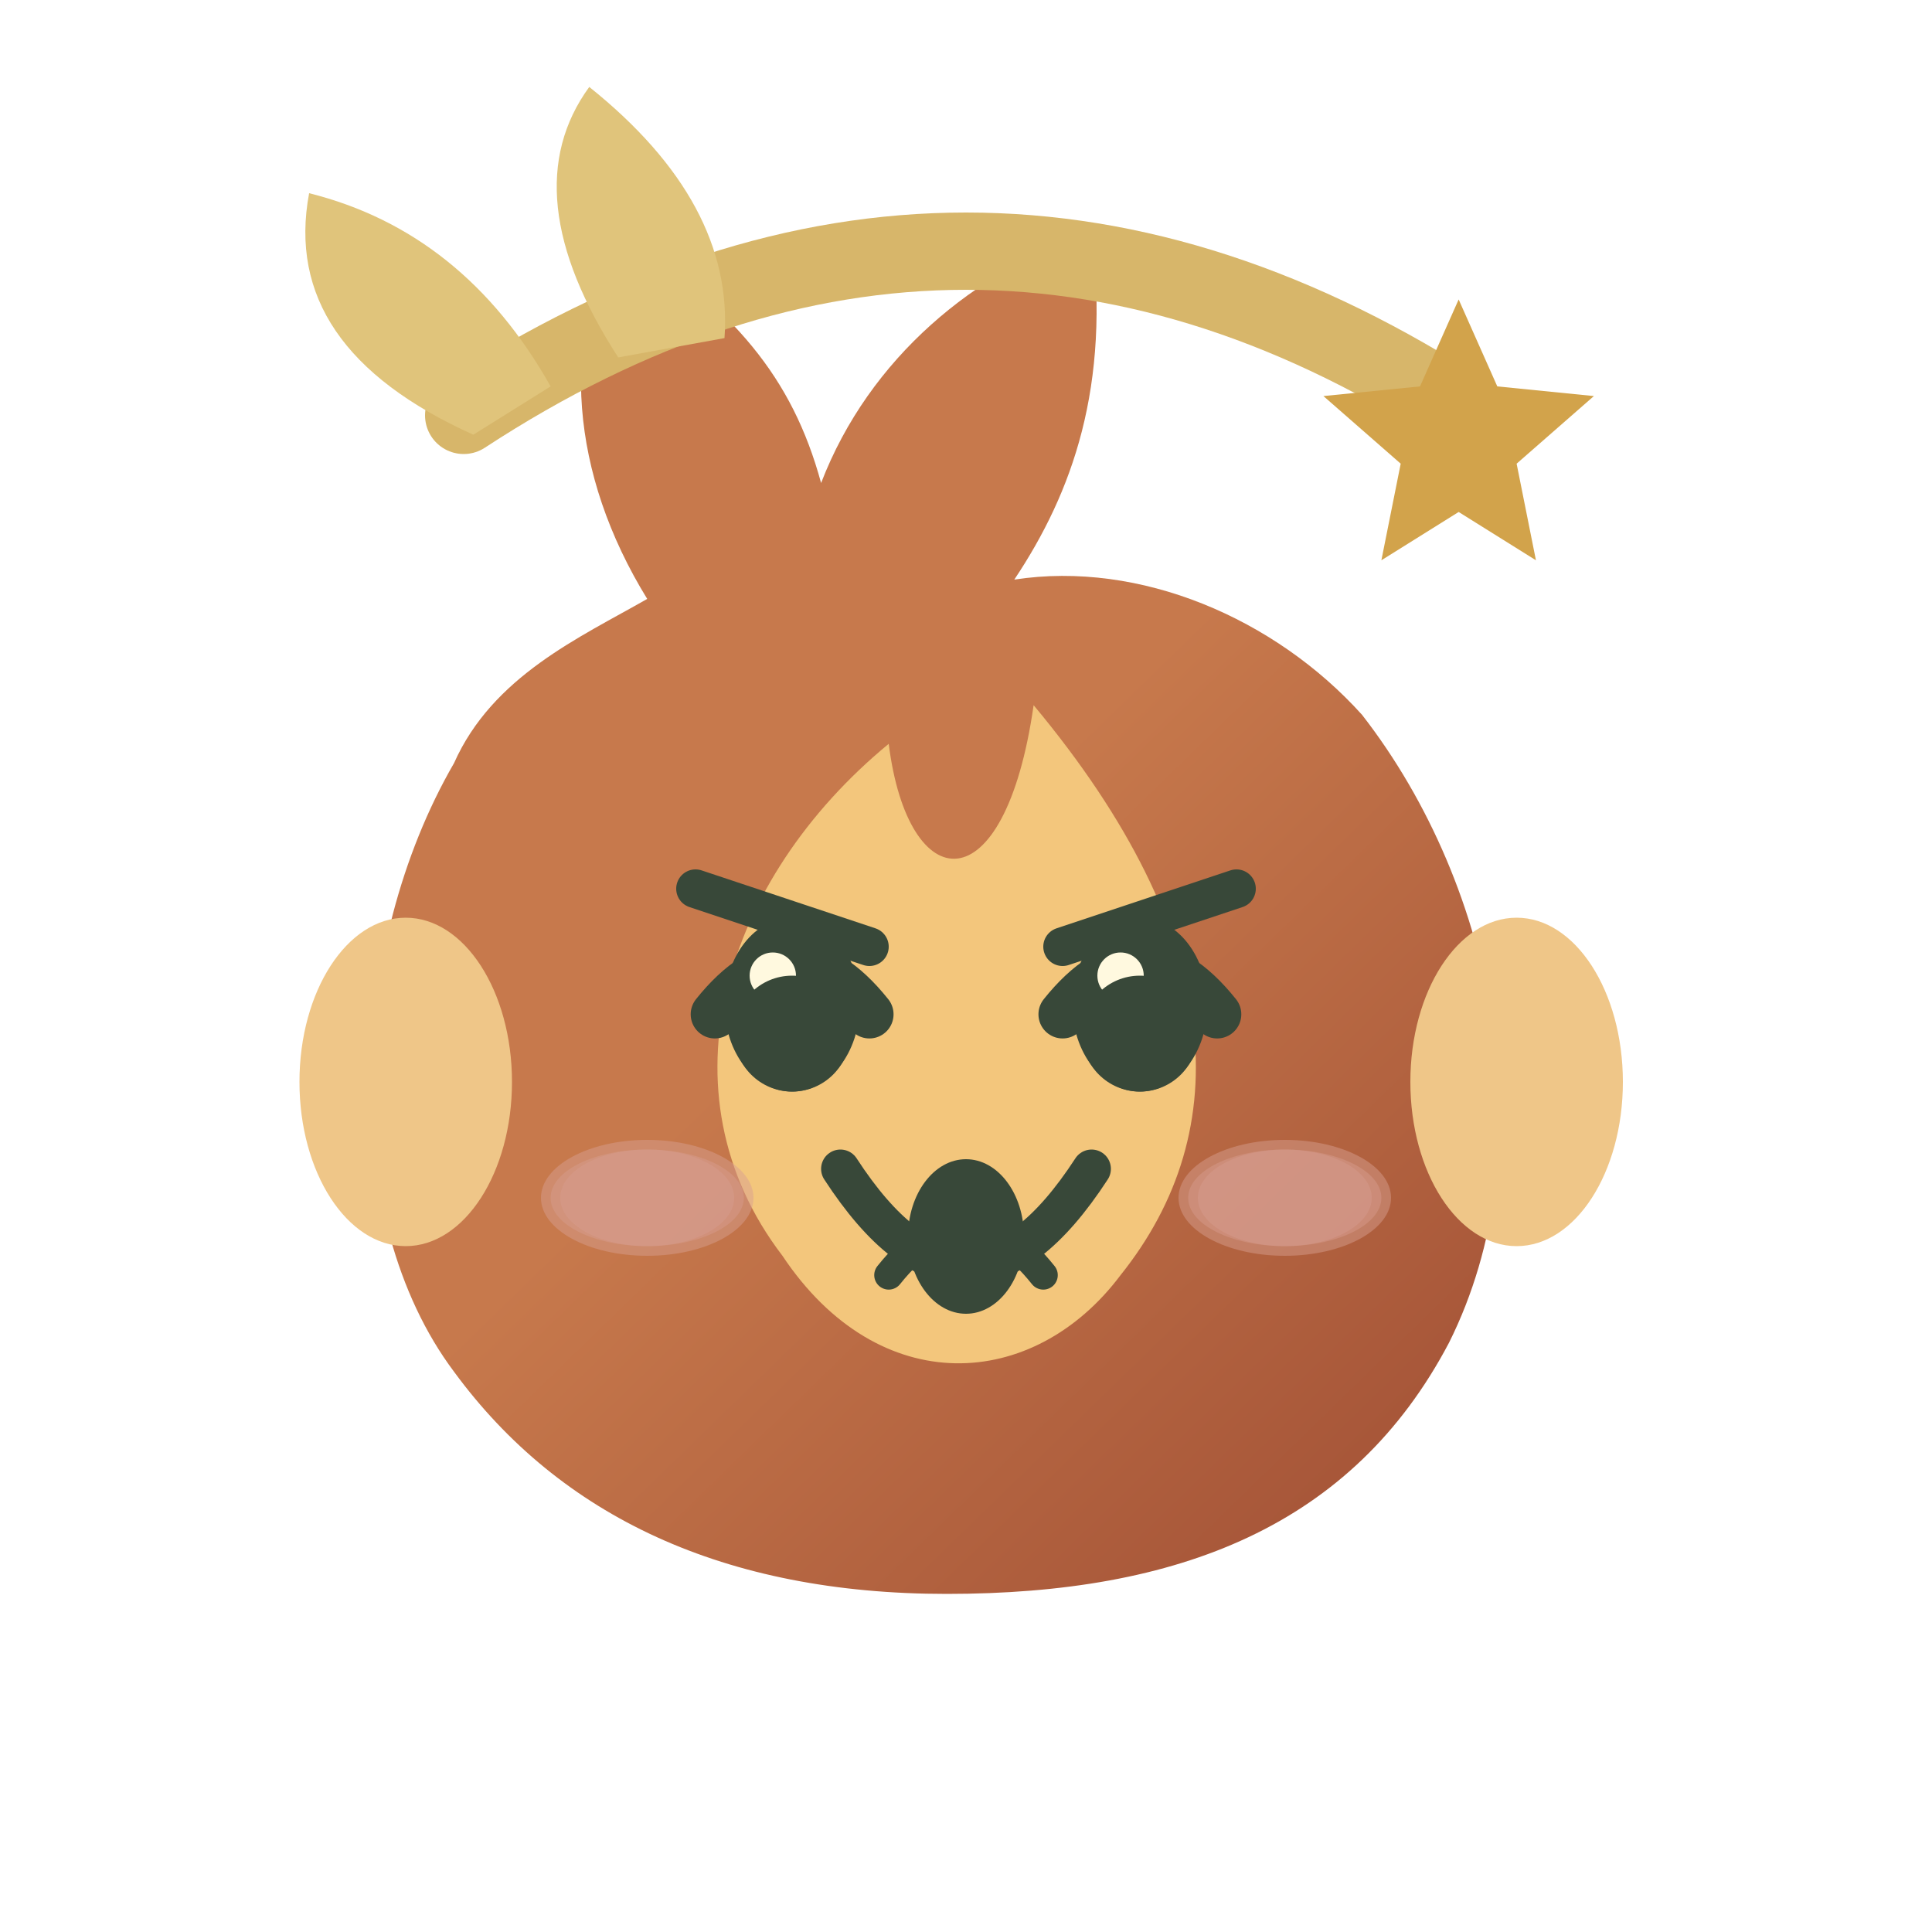
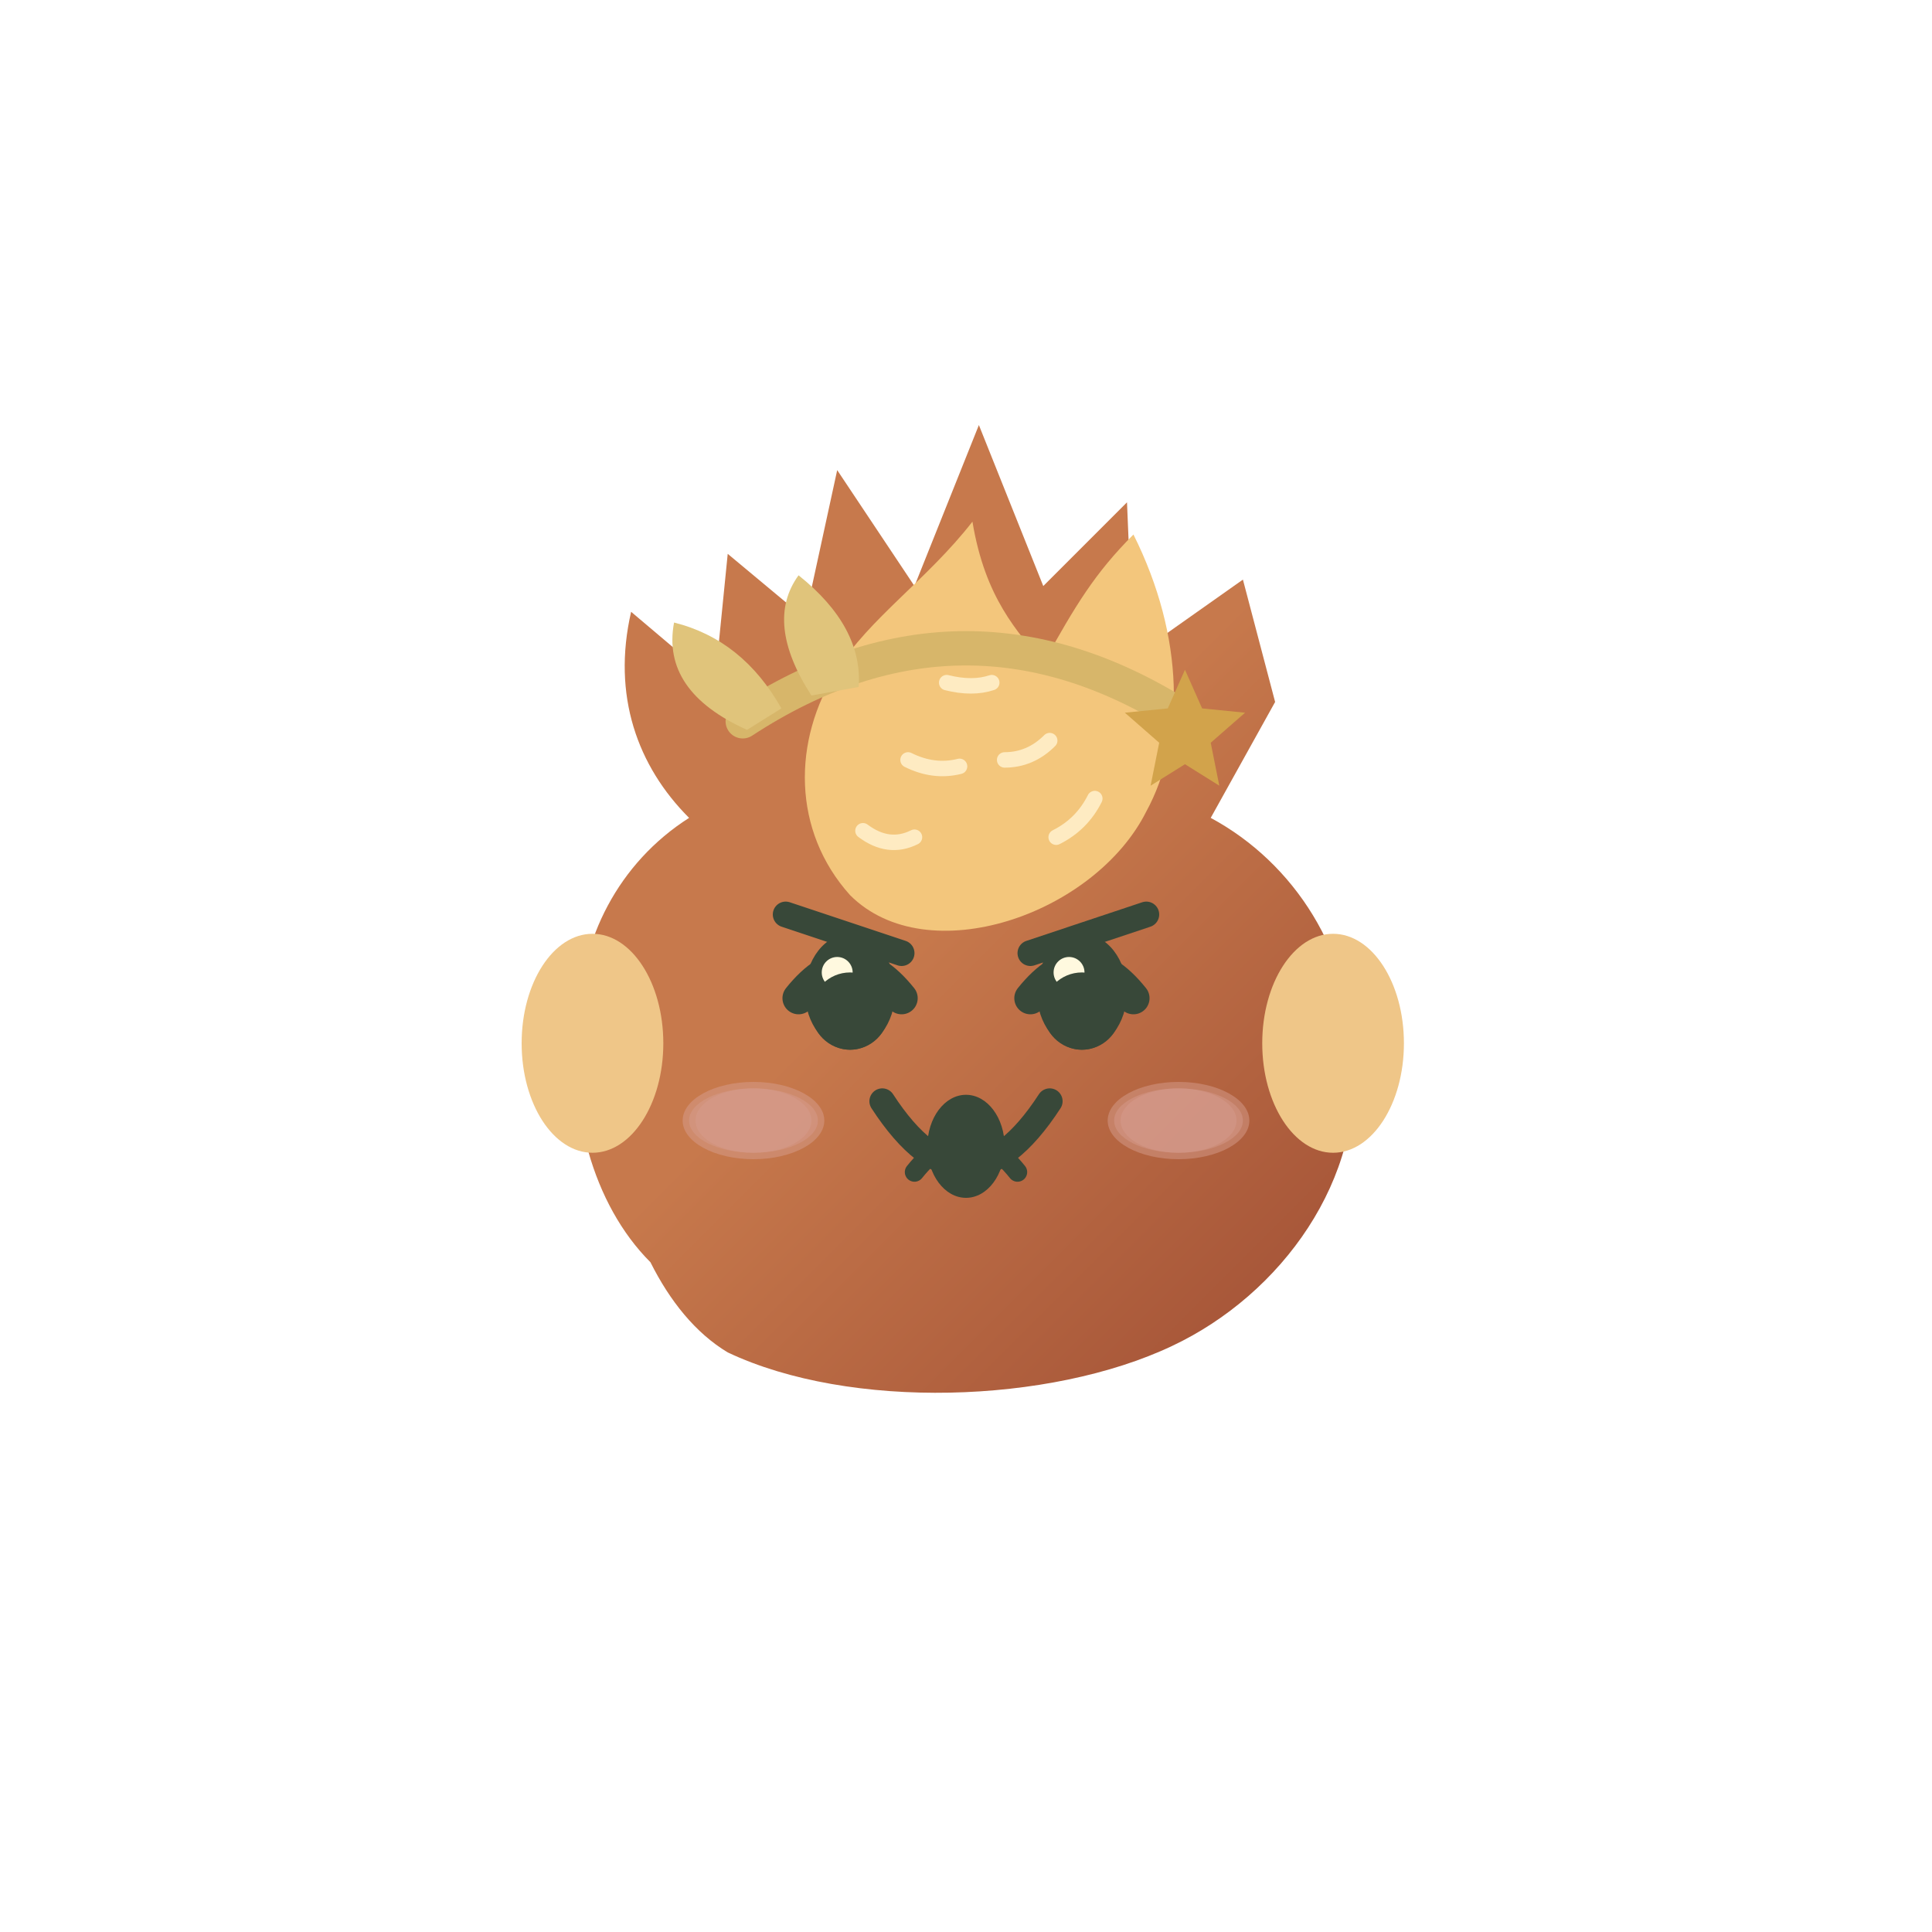
<svg xmlns="http://www.w3.org/2000/svg" width="200" height="200" viewBox="0 0 200 200">
  <defs>
    <linearGradient id="body-gradient" gradientUnits="objectBoundingBox" x1="0%" y1="0%" x2="80%" y2="100%">
      <stop offset="0" stop-color="#c7794c" />
      <stop offset="0.53" stop-color="#c7794c" />
      <stop offset="1" stop-color="#a65538" />
    </linearGradient>
    <linearGradient id="accent-gradient" gradientUnits="objectBoundingBox" x1="0%" y1="0%" x2="100%" y2="100%">
      <stop offset="0" stop-color="#efc688" />
      <stop offset="1" stop-color="#985533" />
    </linearGradient>
  </defs>
-   <g id="body">
-     <path id="shell" d="M47 142 C35 126 36 98 47 79 C51 70 60 66 67 62 C59 49 58 35 64 24 C76 32 82 39 85 50 C90 37 101 28 113 24 C115 40 111 51 105 60 C118 58 132 64 141 74 C155 92 160 119 150 139 C140 158 122 165 98 165 C75 165 58 157 47 142 Z" fill="url(#body-gradient)" />
-     <path id="flame-core" d="M81 130 C68 113 75 91 92 77 C94 93 104 94 107 73 C127 97 128 117 116 132 C107 144 91 145 81 130Z" fill="#f3c67c" />
+   <g id="body" transform="translate(33.33333 33.33333) scale(0.6666667)">
+     <path id="shell" d="M51 146 C42 137 38 122 40 108 C40 96 46 84 57 77 C49 69 45 58 48 45 L61 56 L63 36 L75 46 L80 23 L92 41 L102 16 L112 41 L125 28 L126 52 L143 40 L148 59 L138 77 C151 84 160 98 160 114 C162 133 149 151 132 159 C113 168 82 169 63 160 C58 157 54 152 51 146 Z" fill="url(#body-gradient)" />
+     <path id="flame-core" d="M82 89 C73 79 73 65 80 54 C85 46 94 40 101 31 C103 43 108 48 112 53 C117 44 120 39 126 33 C134 49 134 65 128 76 C120 92 94 101 82 89 Z" fill="#f3c67c" />
+     <path id="flame-stitches" d="M84 79 q4 3 8 1 M91 68 q4 2 8 1 M97 56 q4 1 7 0 M106 68 q4 0 7 -3 M114 80 q4 -2 6 -6" fill="none" stroke="#fff0cb" stroke-width="2.4" stroke-linecap="round" stroke-linejoin="round" opacity=".88" />
    <ellipse id="ear-left" cx="42" cy="112" rx="11" ry="17" fill="#efc688" />
    <ellipse id="ear-right" cx="157" cy="112" rx="11" ry="17" fill="#efc688" />
-     <g id="adornment">
+     <g id="adornment" transform="translate(33.33333 33.33333) scale(0.6666667)">
      <path id="crown" d="M48 43 Q100 9 152 43" fill="none" stroke="#d7b66a" stroke-width="8" stroke-linecap="round" />
      <path id="star" d="M151 31 L155 40 L165 41 L157 48 L159 58 L151 53 L143 58 L145 48 L137 41 L147 40Z" fill="#d2a34b" />
      <path id="gold-leaf-left" d="M49 45 Q29 36 32 20 Q48 24 57 40Z" fill="#e0c47b" />
      <path id="gold-leaf-right" d="M64 37 Q53 20 61 9 Q76 21 75 35Z" fill="#e0c47b" />
    </g>
  </g>
-   <g id="face-neutral">
+   <g id="face-neutral" transform="translate(33.33333 33.33333) scale(0.6666667)">
    <circle id="neutral-eye-left" cx="82" cy="105" r="6" fill="#384839" />
    <circle id="neutral-eye-right" cx="118" cy="105" r="6" fill="#384839" />
    <circle id="neutral-eye-glint-left" cx="80" cy="102" r="1.8" fill="#fff9df" />
    <circle id="neutral-eye-glint-right" cx="116" cy="102" r="1.8" fill="#fff9df" />
    <path id="neutral-smile" d="M92 127 Q100 133 108 127" fill="none" stroke="#384839" stroke-width="3" stroke-linecap="round" />
    <ellipse id="neutral-blush-left" cx="67" cy="124" rx="10" ry="5" fill="#d89e91" opacity=".42" />
    <ellipse id="neutral-blush-right" cx="133" cy="124" rx="10" ry="5" fill="#d89e91" opacity=".42" />
  </g>
-   <g id="face-happy">
+   <g id="face-happy" transform="translate(33.33333 33.33333) scale(0.6666667)">
    <path id="happy-eye-left" d="M74 105 Q82 95 90 105" fill="none" stroke="#384839" stroke-width="5" stroke-linecap="round" />
    <path id="happy-eye-right" d="M110 105 Q118 95 126 105" fill="none" stroke="#384839" stroke-width="5" stroke-linecap="round" />
    <path id="happy-smile" d="M87 121 Q100 141 113 121" fill="none" stroke="#384839" stroke-width="4" stroke-linecap="round" />
    <ellipse id="happy-blush-left" cx="67" cy="124" rx="11" ry="6" fill="#d89e91" opacity=".48" />
    <ellipse id="happy-blush-right" cx="133" cy="124" rx="11" ry="6" fill="#d89e91" opacity=".48" />
  </g>
-   <g id="face-surprised">
+   <g id="face-surprised" transform="translate(33.33333 33.33333) scale(0.6666667)">
    <ellipse id="surprised-eye-left" cx="82" cy="104" rx="7" ry="9" fill="#384839" />
    <ellipse id="surprised-eye-right" cx="118" cy="104" rx="7" ry="9" fill="#384839" />
    <circle id="surprised-eye-glint-left" cx="80" cy="101" r="2.4" fill="#fff9df" />
    <circle id="surprised-eye-glint-right" cx="116" cy="101" r="2.4" fill="#fff9df" />
    <ellipse id="surprised-mouth" cx="100" cy="128" rx="6" ry="8" fill="#384839" />
    <ellipse id="surprised-blush-left" cx="67" cy="124" rx="9" ry="5" fill="#d89e91" opacity=".4" />
    <ellipse id="surprised-blush-right" cx="133" cy="124" rx="9" ry="5" fill="#d89e91" opacity=".4" />
  </g>
-   <g id="face-angry">
+   <g id="face-angry" transform="translate(33.33333 33.33333) scale(0.6666667)">
    <circle id="angry-eye-left" cx="82" cy="107" r="6" fill="#384839" />
    <circle id="angry-eye-right" cx="118" cy="107" r="6" fill="#384839" />
    <path id="angry-brow-left" d="M72 92 L90 98" stroke="#384839" stroke-width="4" stroke-linecap="round" />
    <path id="angry-brow-right" d="M128 92 L110 98" stroke="#384839" stroke-width="4" stroke-linecap="round" />
    <path id="angry-frown" d="M92 132 Q100 122 108 132" fill="none" stroke="#384839" stroke-width="3" stroke-linecap="round" />
  </g>
</svg>
